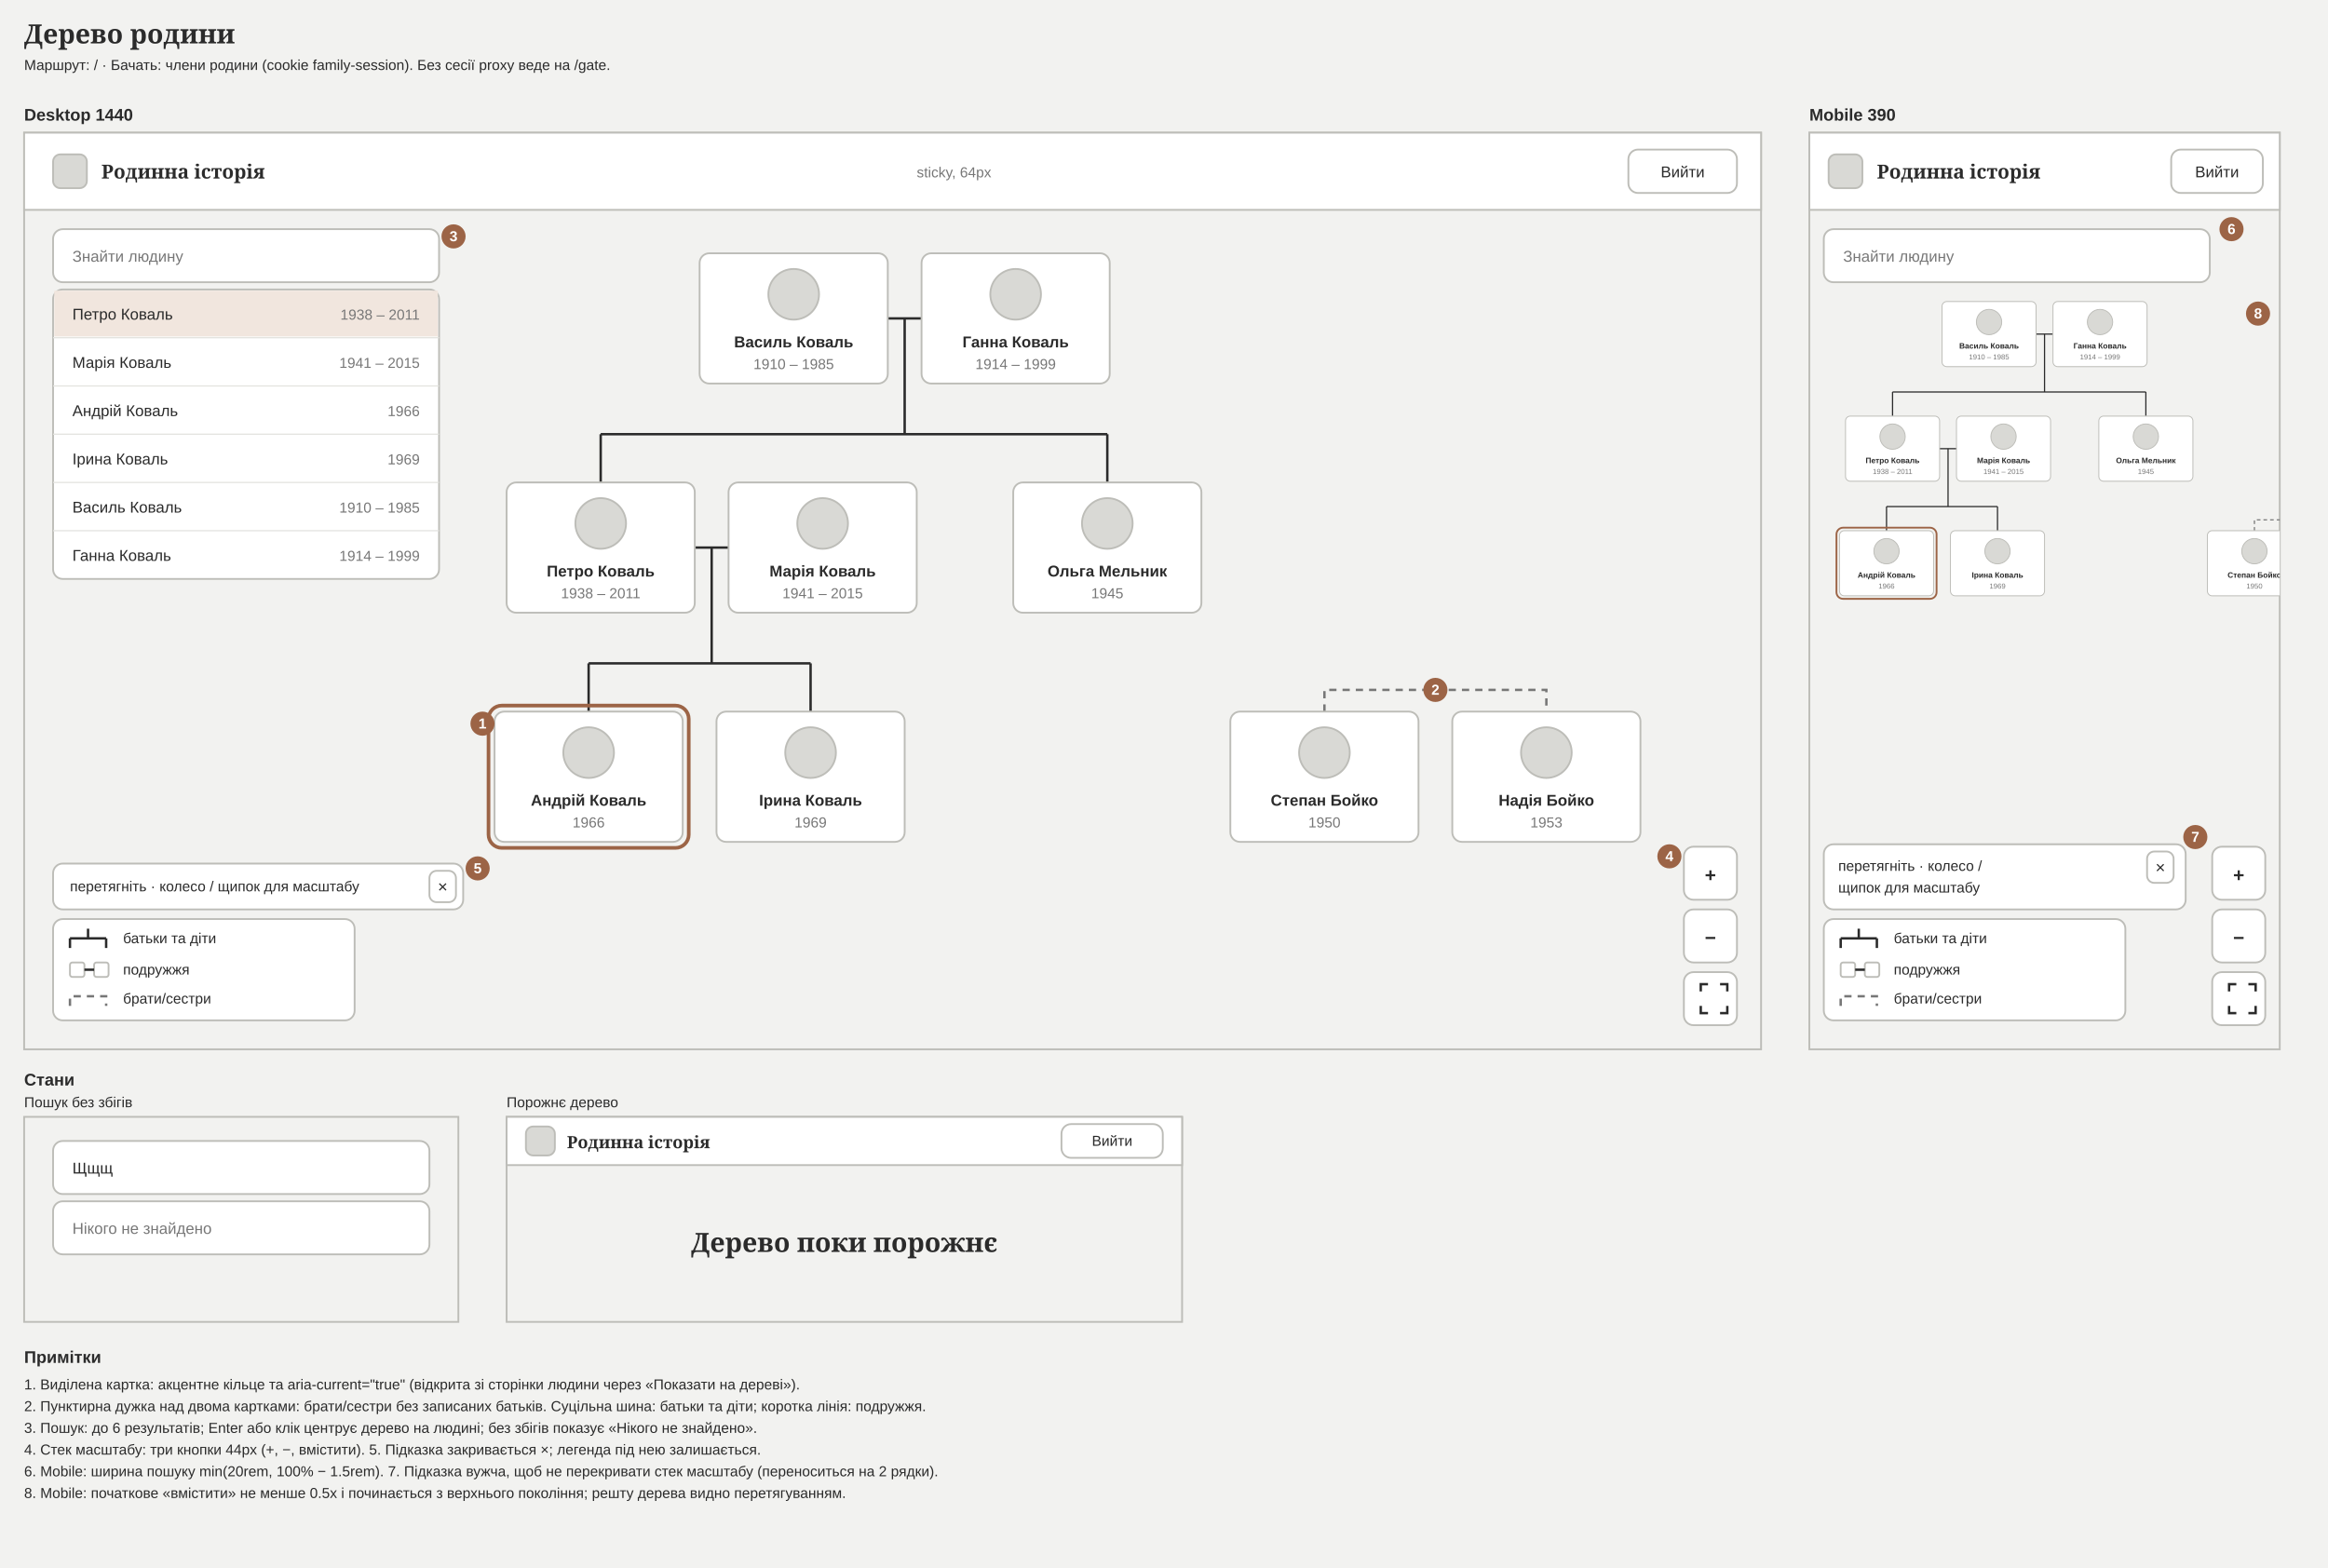
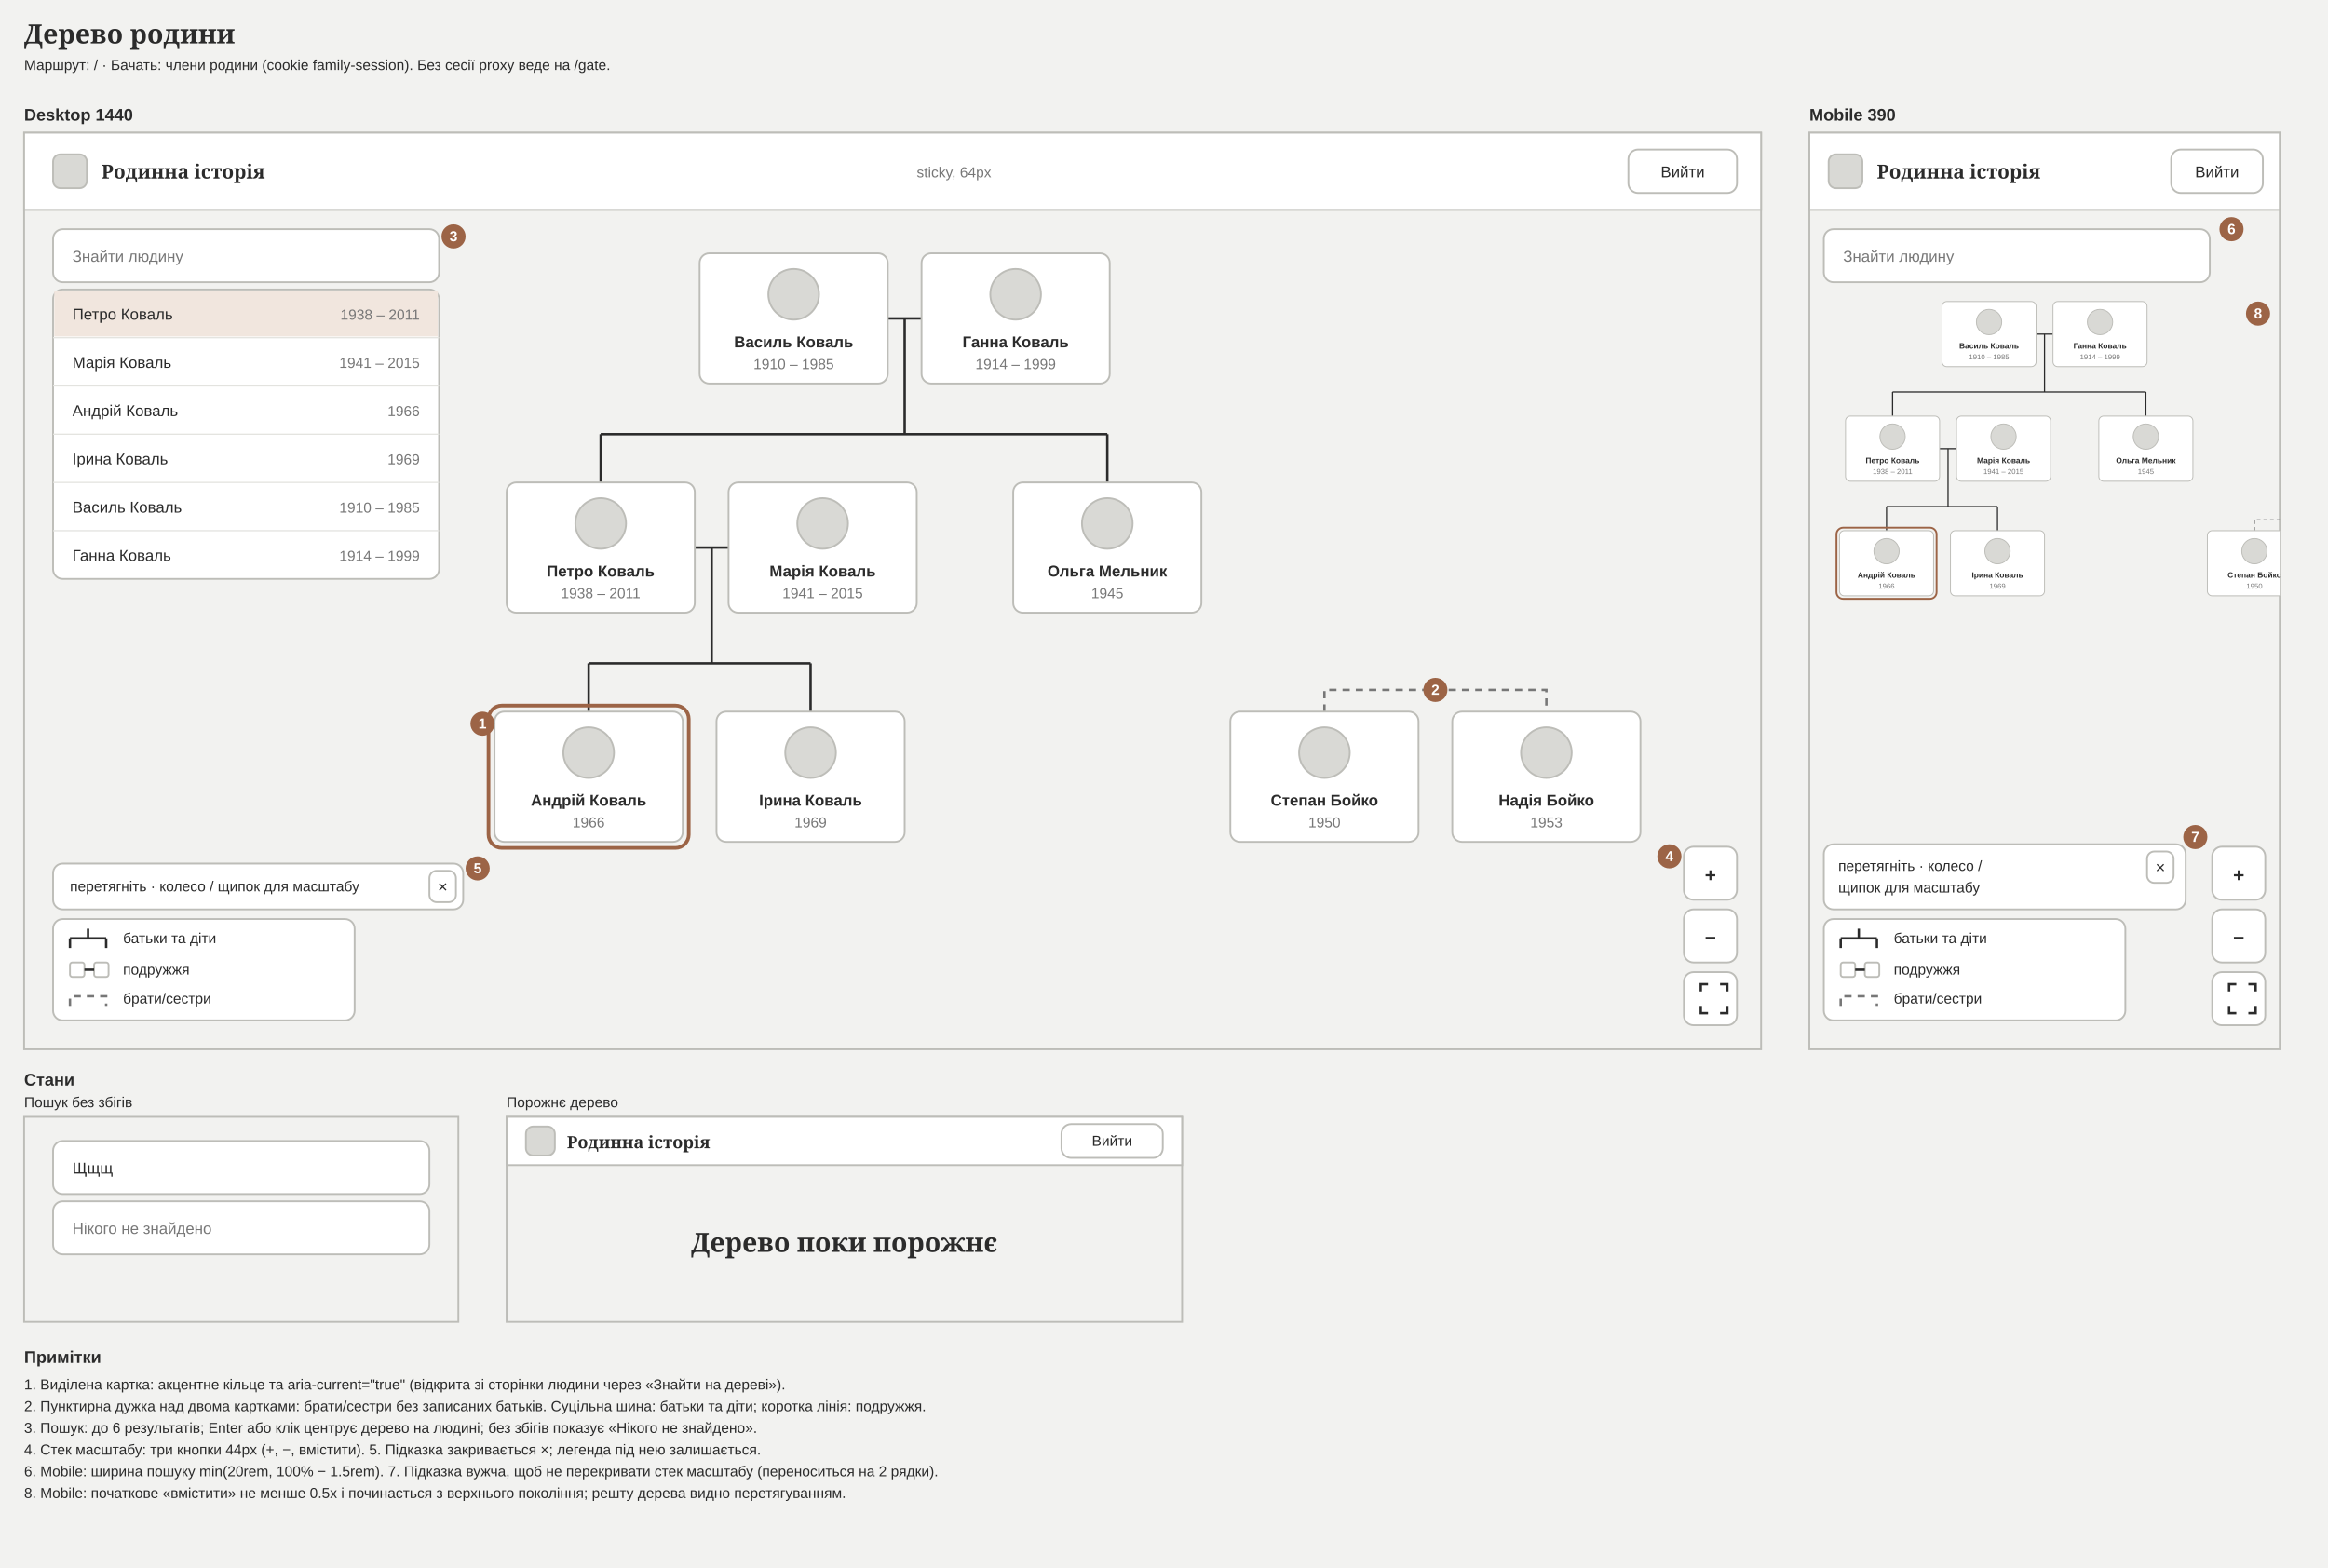
<svg xmlns="http://www.w3.org/2000/svg" width="1930" height="1300" viewBox="0 0 1930 1300" role="img" aria-labelledby="t d">
  <style>
text{font-family:Arial,Helvetica,sans-serif;font-size:14px;fill:#2b2b2b}
.bg{fill:#f2f2f0}
.frame{fill:#f2f2f0;stroke:#bdbdb8;stroke-width:1.5}
.box{fill:#fff;stroke:#bdbdb8;stroke-width:1.5}
.card{fill:#fff;stroke:#bdbdb8;stroke-width:1.5}
.btn{fill:#fff;stroke:#bdbdb8;stroke-width:1.5}
.btn-primary{fill:#9c6446;stroke:#9c6446;stroke-width:1.5}
.btn-disabled{fill:#e6e6e3;stroke:#d0d0cc;stroke-width:1.5}
.input{fill:#fff;stroke:#bdbdb8;stroke-width:1.5}
.avatar{fill:#d9d9d5;stroke:#bdbdb8;stroke-width:1.5}
.ink{fill:#222}
.line{stroke:#2b2b2b;stroke-width:2;fill:none}
.dash{stroke:#777;stroke-width:2;stroke-dasharray:6 5;fill:none}
.ring{fill:none;stroke:#9c6446;stroke-width:3}
.call{fill:#9c6446}
.accent{fill:#9c6446}
.accent-t{fill:#9c6446}
.muted{fill:#777;font-size:12px}
.title{font-family:Georgia,serif;font-size:22px;font-weight:bold}
.serif{font-family:Georgia,serif}
.note{font-size:12px;fill:#2b2b2b}
.b{font-weight:bold}
.w{fill:#fff}
.c{text-anchor:middle}
.e{text-anchor:end}
.sm{font-size:13px}
.lg{font-size:16px}
</style>
  <defs>
    <g id="tree">
      <path class="line" d="M736 264 H764" />
      <path class="line" d="M750 264 V360 M498 360 H918 M498 360 V400 M918 360 V400" />
      <path class="line" d="M576 454 H604" />
      <path class="line" d="M590 454 V550 M488 550 H672 M488 550 V590 M672 550 V590" />
      <path class="dash" d="M1098 590 V572 H1282 V590" />
      <rect class="card" x="580" y="210" width="156" height="108" rx="8" />
      <circle class="avatar" cx="658" cy="244" r="21" />
      <text class="b sm c" x="658" y="288">Василь Коваль</text>
      <text class="muted c" x="658" y="306">1910 – 1985</text>
      <rect class="card" x="764" y="210" width="156" height="108" rx="8" />
      <circle class="avatar" cx="842" cy="244" r="21" />
      <text class="b sm c" x="842" y="288">Ганна Коваль</text>
      <text class="muted c" x="842" y="306">1914 – 1999</text>
      <rect class="card" x="420" y="400" width="156" height="108" rx="8" />
      <circle class="avatar" cx="498" cy="434" r="21" />
      <text class="b sm c" x="498" y="478">Петро Коваль</text>
      <text class="muted c" x="498" y="496">1938 – 2011</text>
      <rect class="card" x="604" y="400" width="156" height="108" rx="8" />
      <circle class="avatar" cx="682" cy="434" r="21" />
      <text class="b sm c" x="682" y="478">Марія Коваль</text>
      <text class="muted c" x="682" y="496">1941 – 2015</text>
      <rect class="card" x="840" y="400" width="156" height="108" rx="8" />
      <circle class="avatar" cx="918" cy="434" r="21" />
      <text class="b sm c" x="918" y="478">Ольга Мельник</text>
      <text class="muted c" x="918" y="496">1945</text>
      <rect class="card" x="410" y="590" width="156" height="108" rx="8" />
      <circle class="avatar" cx="488" cy="624" r="21" />
      <text class="b sm c" x="488" y="668">Андрій Коваль</text>
      <text class="muted c" x="488" y="686">1966</text>
      <rect class="ring" x="405" y="585" width="166" height="118" rx="11" />
      <rect class="card" x="594" y="590" width="156" height="108" rx="8" />
      <circle class="avatar" cx="672" cy="624" r="21" />
      <text class="b sm c" x="672" y="668">Ірина Коваль</text>
      <text class="muted c" x="672" y="686">1969</text>
      <rect class="card" x="1020" y="590" width="156" height="108" rx="8" />
      <circle class="avatar" cx="1098" cy="624" r="21" />
      <text class="b sm c" x="1098" y="668">Степан Бойко</text>
      <text class="muted c" x="1098" y="686">1950</text>
      <rect class="card" x="1204" y="590" width="156" height="108" rx="8" />
      <circle class="avatar" cx="1282" cy="624" r="21" />
      <text class="b sm c" x="1282" y="668">Надія Бойко</text>
      <text class="muted c" x="1282" y="686">1953</text>
    </g>
    <g id="legend">
      <rect class="box" x="0" y="0" width="250" height="84" rx="8" />
      <path class="line" d="M14 16 H44 M29 8 V16 M14 16 V24 M44 16 V24" />
      <text class="note" x="58" y="20">батьки та діти</text>
      <rect class="card" x="14" y="36" width="12" height="12" rx="2" />
      <rect class="card" x="34" y="36" width="12" height="12" rx="2" />
      <path class="line" d="M26 42 H34" />
      <text class="note" x="58" y="46">подружжя</text>
      <path class="dash" d="M14 72 V64 H44 V72" />
      <text class="note" x="58" y="70">брати/сестри</text>
    </g>
    <g id="zoom">
      <rect class="btn" x="0" y="0" width="44" height="44" rx="8" />
      <text class="lg c b" x="22" y="29">+</text>
      <rect class="btn" x="0" y="52" width="44" height="44" rx="8" />
      <text class="lg c b" x="22" y="81">−</text>
      <rect class="btn" x="0" y="104" width="44" height="44" rx="8" />
      <path class="line" d="M14 120 V114 H20 M30 114 H36 V120 M36 132 V138 H30 M20 138 H14 V132" />
    </g>
    <g id="callout">
      <circle class="call" r="10" />
    </g>
    <clipPath id="mclip">
      <rect x="1500" y="174" width="390" height="696" />
    </clipPath>
  </defs>
  <rect class="bg" width="1930" height="1300" />
  <text class="title" x="20" y="36">Дерево родини</text>
  <text class="note" x="20" y="58">Маршрут: /   ·   Бачать: члени родини (cookie family-session). Без сесії proxy веде на /gate.</text>
  <text class="b" x="20" y="100">Desktop 1440</text>
  <rect class="frame" x="20" y="110" width="1440" height="760" />
  <g transform="translate(0,0)">
    <rect class="box" x="20" y="110" width="1440" height="64" />
    <rect class="avatar" x="44" y="128" width="28" height="28" rx="6" />
    <text class="serif lg b" x="84" y="148">Родинна історія</text>
    <rect class="btn" x="1350" y="124" width="90" height="36" rx="8" />
    <text class="sm c" x="1395" y="147">Вийти</text>
    <text class="muted" x="760" y="147">sticky, 64px</text>
  </g>
  <use href="#tree" transform="translate(0,0)" />
  <rect class="input" x="44" y="190" width="320" height="44" rx="8" />
  <text class="muted sm" x="60" y="217">Знайти людину</text>
  <rect class="box" x="44" y="240" width="320" height="240" rx="8" />
  <rect x="45" y="241" width="318" height="38" fill="#f1e6de" />
  <path d="M44 280 H364 M44 320 H364 M44 360 H364 M44 400 H364 M44 440 H364" stroke="#e3e3df" stroke-width="1" />
  <text class="sm" x="60" y="265">Петро Коваль</text>
  <text class="muted e" x="348" y="265">1938 – 2011</text>
  <text class="sm" x="60" y="305">Марія Коваль</text>
  <text class="muted e" x="348" y="305">1941 – 2015</text>
  <text class="sm" x="60" y="345">Андрій Коваль</text>
  <text class="muted e" x="348" y="345">1966</text>
  <text class="sm" x="60" y="385">Ірина Коваль</text>
  <text class="muted e" x="348" y="385">1969</text>
  <text class="sm" x="60" y="425">Василь Коваль</text>
  <text class="muted e" x="348" y="425">1910 – 1985</text>
  <text class="sm" x="60" y="465">Ганна Коваль</text>
  <text class="muted e" x="348" y="465">1914 – 1999</text>
  <use href="#zoom" transform="translate(1396,702)" />
  <rect class="box" x="44" y="716" width="340" height="38" rx="8" />
  <text class="note" x="58" y="739">перетягніть · колесо / щипок для масштабу</text>
  <rect class="btn" x="356" y="722" width="22" height="26" rx="6" />
  <text class="c" x="367" y="740">×</text>
  <use href="#legend" transform="translate(44,762)" />
  <use href="#callout" x="400" y="600" />
  <text class="note w b c" x="400" y="604">1</text>
  <use href="#callout" x="1190" y="572" />
  <text class="note w b c" x="1190" y="576">2</text>
  <use href="#callout" x="376" y="196" />
  <text class="note w b c" x="376" y="200">3</text>
  <use href="#callout" x="1384" y="710" />
  <text class="note w b c" x="1384" y="714">4</text>
  <use href="#callout" x="396" y="720" />
  <text class="note w b c" x="396" y="724">5</text>
  <text class="b" x="1500" y="100">Mobile 390</text>
  <rect class="frame" x="1500" y="110" width="390" height="760" />
  <g clip-path="url(#mclip)">
    <use href="#tree" transform="translate(1320,145) scale(0.5)" />
  </g>
  <rect class="box" x="1500" y="110" width="390" height="64" />
  <rect class="avatar" x="1516" y="128" width="28" height="28" rx="6" />
  <text class="serif lg b" x="1556" y="148">Родинна історія</text>
  <rect class="btn" x="1800" y="124" width="76" height="36" rx="8" />
  <text class="sm c" x="1838" y="147">Вийти</text>
  <rect class="input" x="1512" y="190" width="320" height="44" rx="8" />
  <text class="muted sm" x="1528" y="217">Знайти людину</text>
  <use href="#zoom" transform="translate(1834,702)" />
  <rect class="box" x="1512" y="700" width="300" height="54" rx="8" />
  <text class="note" x="1524" y="722">перетягніть · колесо /</text>
  <text class="note" x="1524" y="740">щипок для масштабу</text>
  <rect class="btn" x="1780" y="706" width="22" height="26" rx="6" />
  <text class="c" x="1791" y="724">×</text>
  <use href="#legend" transform="translate(1512,762)" />
  <use href="#callout" x="1850" y="190" />
  <text class="note w b c" x="1850" y="194">6</text>
  <use href="#callout" x="1820" y="694" />
  <text class="note w b c" x="1820" y="698">7</text>
  <use href="#callout" x="1872" y="260" />
  <text class="note w b c" x="1872" y="264">8</text>
  <text class="b" x="20" y="900">Стани</text>
  <text class="note" x="20" y="918">Пошук без збігів</text>
  <rect class="frame" x="20" y="926" width="360" height="170" />
  <rect class="input" x="44" y="946" width="312" height="44" rx="8" />
  <text class="sm" x="60" y="973">Щщщ</text>
  <rect class="box" x="44" y="996" width="312" height="44" rx="8" />
  <text class="muted sm" x="60" y="1023">Нікого не знайдено</text>
  <text class="note" x="420" y="918">Порожнє дерево</text>
  <rect class="frame" x="420" y="926" width="560" height="170" />
  <rect class="box" x="420" y="926" width="560" height="40" />
  <rect class="avatar" x="436" y="934" width="24" height="24" rx="6" />
  <text class="serif b" x="470" y="952">Родинна історія</text>
  <rect class="btn" x="880" y="932" width="84" height="28" rx="8" />
  <text class="note c" x="922" y="950">Вийти</text>
  <text class="title c" x="700" y="1038">Дерево поки порожнє</text>
  <text class="b" x="20" y="1130">Примітки</text>
-   <text class="note" x="20" y="1152">1. Виділена картка: акцентне кільце та aria-current="true" (відкрита зі сторінки людини через «Показати на дереві»).</text>
+   <text class="note" x="20" y="1152">1. Виділена картка: акцентне кільце та aria-current="true" (відкрита зі сторінки людини через «Знайти на дереві»).</text>
  <text class="note" x="20" y="1170">2. Пунктирна дужка над двома картками: брати/сестри без записаних батьків. Суцільна шина: батьки та діти; коротка лінія: подружжя.</text>
  <text class="note" x="20" y="1188">3. Пошук: до 6 результатів; Enter або клік центрує дерево на людині; без збігів показує «Нікого не знайдено».</text>
  <text class="note" x="20" y="1206">4. Стек масштабу: три кнопки 44px (+, −, вмістити).   5. Підказка закривається ×; легенда під нею залишається.</text>
  <text class="note" x="20" y="1224">6. Mobile: ширина пошуку min(20rem, 100% − 1.5rem).   7. Підказка вужча, щоб не перекривати стек масштабу (переноситься на 2 рядки).</text>
  <text class="note" x="20" y="1242">8. Mobile: початкове «вмістити» не менше 0.5x і починається з верхнього покоління; решту дерева видно перетягуванням.</text>
</svg>
